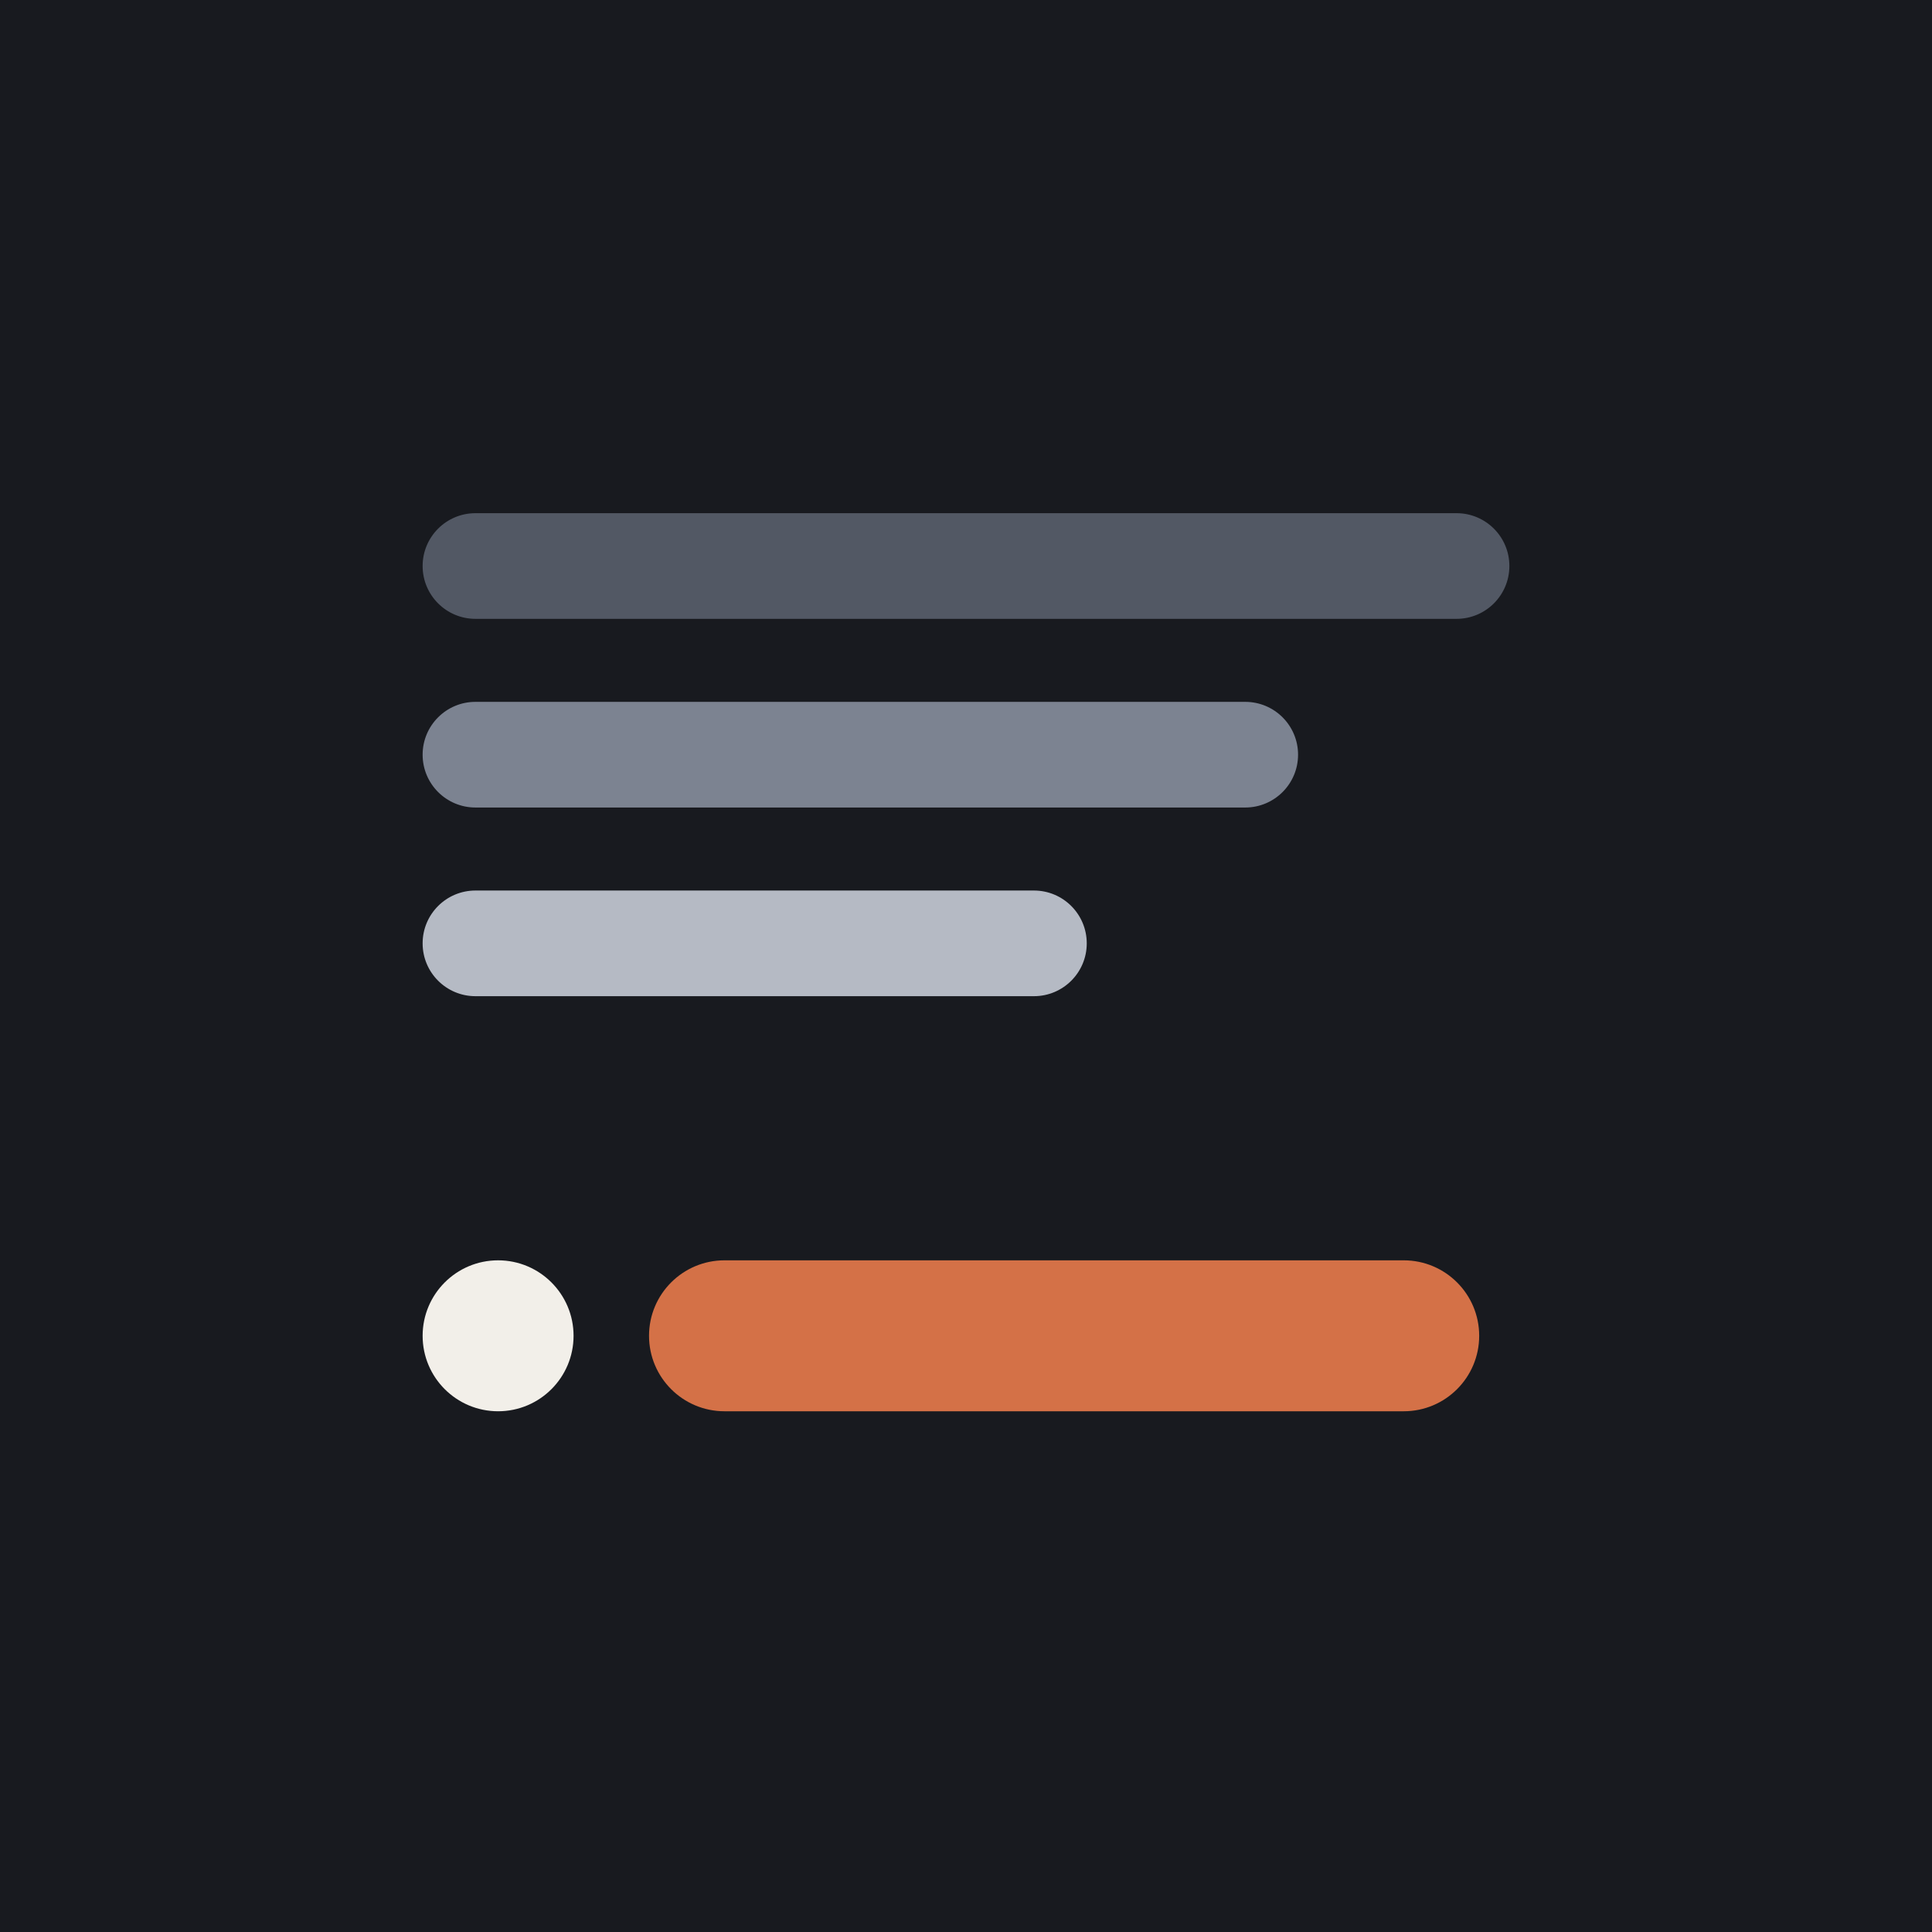
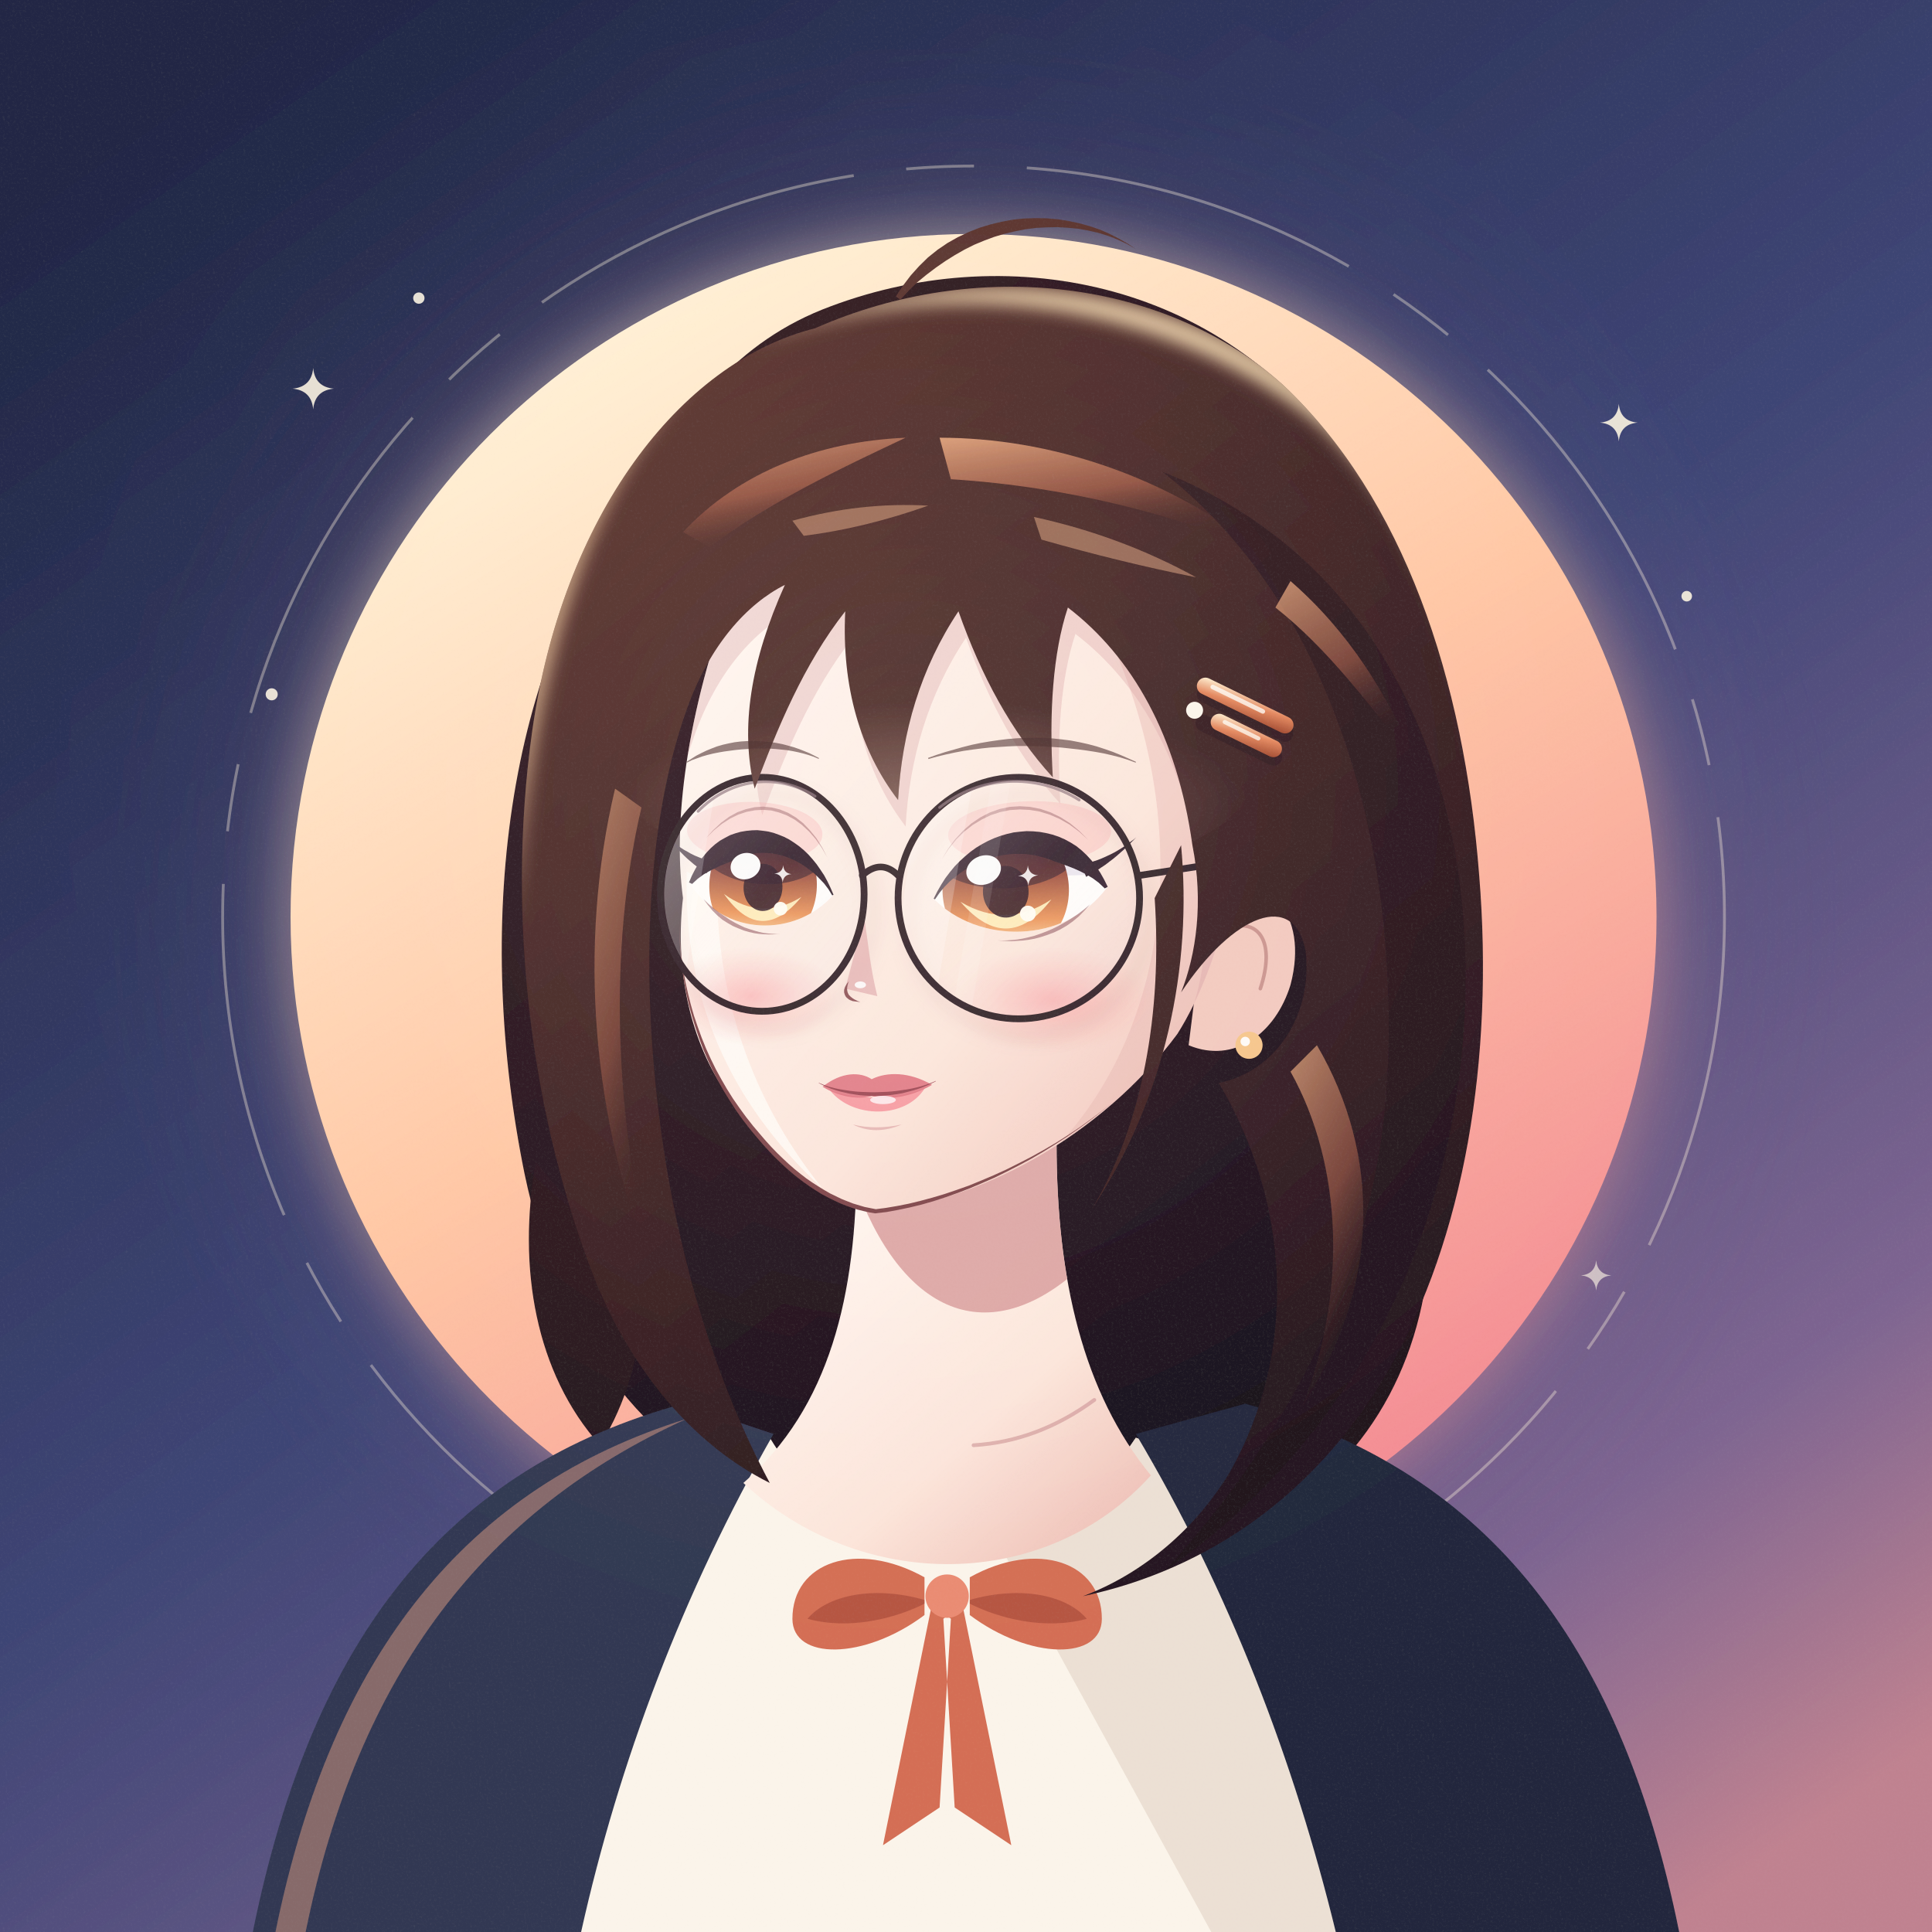
- <svg xmlns="http://www.w3.org/2000/svg" width="1024" height="1024" viewBox="0 0 1024 1024" role="img" aria-label="TL;DR Bot mark: three lines of chat condensed into one highlighted takeaway bullet">
-   <rect width="1024" height="1024" fill="#181A1F" />
-   <rect x="224" y="272" width="576" height="56" rx="28" fill="#525864" />
-   <rect x="224" y="372" width="464" height="56" rx="28" fill="#7C8391" />
-   <rect x="224" y="472" width="352" height="56" rx="28" fill="#B5BAC4" />
-   <circle cx="264" cy="708" r="40" fill="#F2EFE9" />
-   <rect x="344" y="668" width="440" height="80" rx="40" fill="#D47147" />
+ <svg xmlns="http://www.w3.org/2000/svg" width="1024" height="1024" viewBox="0 0 1024 1024" role="img" aria-label="TL;DR Bot original lineless City-Pop editorial anime mascot">
+   <defs>
+     <linearGradient id="sky-grad" x1="0.15" y1="0" x2="0.85" y2="1">
+       <stop offset="0%" stop-color="#202644" />
+       <stop offset="50%" stop-color="#3E4575" />
+       <stop offset="84%" stop-color="#7E6591" />
+       <stop offset="100%" stop-color="#C08290" />
+     </linearGradient>
+     <linearGradient id="sun-disc" x1="0.2" y1="0" x2="0.8" y2="1">
+       <stop offset="0%" stop-color="#FFF6DC" />
+       <stop offset="48%" stop-color="#FFC7A4" />
+       <stop offset="100%" stop-color="#F28592" />
+     </linearGradient>
+     <radialGradient id="sun-halo" cx="50%" cy="50%" r="50%">
+       <stop offset="0%" stop-color="#FFD4B0" stop-opacity="0.52" />
+       <stop offset="65%" stop-color="#F2949C" stop-opacity="0.16" />
+       <stop offset="100%" stop-color="#3F4574" stop-opacity="0" />
+     </radialGradient>
+     <linearGradient id="hair-base" x1="0.2" y1="0" x2="0.8" y2="1">
+       <stop offset="0%" stop-color="#58342E" />
+       <stop offset="46%" stop-color="#3B2223" />
+       <stop offset="100%" stop-color="#22151F" />
+     </linearGradient>
+     <linearGradient id="hair-back" x1="0.2" y1="0" x2="0.8" y2="1">
+       <stop offset="0%" stop-color="#2E1A20" />
+       <stop offset="100%" stop-color="#17101C" />
+     </linearGradient>
+     <linearGradient id="hair-hl" x1="0" y1="0" x2="0.4" y2="1">
+       <stop offset="0%" stop-color="#F5B285" stop-opacity="0.92" />
+       <stop offset="56%" stop-color="#B4664D" stop-opacity="0.72" />
+       <stop offset="100%" stop-color="#4A2B26" stop-opacity="0" />
+     </linearGradient>
+     <radialGradient id="bang-tip-velvet" cx="50%" cy="62%" r="50%">
+       <stop offset="0%" stop-color="#F6CEBF" stop-opacity="0.34" />
+       <stop offset="62%" stop-color="#EABCAE" stop-opacity="0.14" />
+       <stop offset="100%" stop-color="#EABCAE" stop-opacity="0" />
+     </radialGradient>
+     <linearGradient id="skin-grad" x1="0.15" y1="0.1" x2="0.88" y2="0.95">
+       <stop offset="0%" stop-color="#FFF6F0" />
+       <stop offset="64%" stop-color="#FCE5DA" />
+       <stop offset="100%" stop-color="#EFC2B8" />
+     </linearGradient>
+     <radialGradient id="blush" cx="50%" cy="50%" r="50%">
+       <stop offset="0%" stop-color="#FA848C" stop-opacity="0.46" />
+       <stop offset="60%" stop-color="#FA848C" stop-opacity="0.15" />
+       <stop offset="100%" stop-color="#FA848C" stop-opacity="0" />
+     </radialGradient>
+     <linearGradient id="lens-tint" x1="0" y1="0" x2="1" y2="1">
+       <stop offset="0%" stop-color="#FFFFFF" stop-opacity="0.26" />
+       <stop offset="50%" stop-color="#FFF2E2" stop-opacity="0.04" />
+       <stop offset="100%" stop-color="#C8DCFF" stop-opacity="0.14" />
+     </linearGradient>
+     <linearGradient id="pin-grad" x1="0" y1="0" x2="1" y2="1">
+       <stop offset="0%" stop-color="#FFF3D4" />
+       <stop offset="48%" stop-color="#E2845A" />
+       <stop offset="100%" stop-color="#9A4228" />
+     </linearGradient>
+     <clipPath id="clip-face">
+       <path d="M 390,308 C 366,370 356,432 362,476 C 358,510 364,548 384,578 C 402,608 432,636 462,642 C 518,638 584,602 624,548 C 648,510 662,448 662,380 C 660,294 590,236 494,238 C 432,240 402,272 390,308 Z" />
+     </clipPath>
+     <clipPath id="clip-neck">
+       <path d="M 454,616 C 454,686 440,746 394,786 C 456,844 554,844 610,782 C 574,738 560,678 560,606 Z" />
+     </clipPath>
+     <clipPath id="clip-blouse">
+       <path d="M 218,1024 C 254,878 322,796 408,762 C 458,844 546,846 602,762 C 696,796 768,878 806,1024 Z" />
+     </clipPath>
+     <clipPath id="clip-fhair">
+       <path d="M 432,174 C 360,192 298,274 282,388 C 268,488 282,594 316,680 C 336,728 368,766 408,786 C 376,726 356,654 348,580 C 340,506 344,432 364,376 C 376,342 396,320 416,310 C 398,350 392,386 400,418 C 412,386 426,352 448,324 C 446,364 456,398 476,424 C 478,388 488,354 508,324 C 520,358 536,388 558,412 C 556,378 558,346 566,322 C 600,348 624,390 632,448 C 638,478 634,506 626,526 C 654,484 686,472 692,504 C 696,538 676,568 646,574 C 684,638 688,716 652,780 C 634,810 606,834 574,846 C 640,832 698,792 736,726 C 776,656 792,562 784,464 C 776,360 744,264 680,204 C 618,148 518,136 432,174 Z" />
+     </clipPath>
+     <clipPath id="clip-lens-f">
+       <ellipse cx="404.0" cy="474.0" rx="52.0" ry="60.0" />
+     </clipPath>
+     <clipPath id="clip-lens-n">
+       <ellipse cx="540.0" cy="476.0" rx="62.0" ry="62.0" />
+     </clipPath>
+     <filter id="blur-soft" x="-25%" y="-25%" width="150%" height="150%">
+       <feGaussianBlur stdDeviation="4.5" />
+     </filter>
+     <filter id="sun-halation" x="-20%" y="-20%" width="140%" height="140%">
+       <feGaussianBlur stdDeviation="16" />
+     </filter>
+     <filter id="riso-grain" x="0" y="0" width="100%" height="100%">
+       <feTurbulence type="fractalNoise" baseFrequency="0.80" numOctaves="2" seed="23" result="noise" />
+       <feColorMatrix type="saturate" values="0" in="noise" result="mono" />
+       <feComponentTransfer in="mono" result="faint">
+         <feFuncA type="linear" slope="0.030" />
+       </feComponentTransfer>
+       <feBlend in="SourceGraphic" in2="faint" mode="overlay" />
+     </filter>
+     <clipPath id="clip-e-far">
+       <path d="M -40.6,1.4 C -24.2,-37.8 17.9,-33.6 35.9,4.9 C 17.2,28.0 -21.1,30.1 -40.6,1.4 Z" />
+     </clipPath>
+     <clipPath id="iclip-e-far">
+       <ellipse cx="-1.5" cy="1.4" rx="28.5" ry="33.0" />
+     </clipPath>
+     <linearGradient id="igrad-e-far" x1="0" y1="0" x2="0" y2="1">
+       <stop offset="0%" stop-color="#271426" />
+       <stop offset="34%" stop-color="#8A3E36" />
+       <stop offset="72%" stop-color="#EA9054" />
+       <stop offset="100%" stop-color="#FFECBA" />
+     </linearGradient>
+     <clipPath id="clip-e-near">
+       <path d="M 48.9,1.5 C 29.1,-40.0 -21.6,-35.5 -43.2,5.2 C -20.7,29.6 25.4,31.8 48.9,1.5 Z" />
+     </clipPath>
+     <clipPath id="iclip-e-near">
+       <ellipse cx="-5.0" cy="1.5" rx="33.5" ry="36.0" />
+     </clipPath>
+     <linearGradient id="igrad-e-near" x1="0" y1="0" x2="0" y2="1">
+       <stop offset="0%" stop-color="#271426" />
+       <stop offset="34%" stop-color="#8A3E36" />
+       <stop offset="72%" stop-color="#EA9054" />
+       <stop offset="100%" stop-color="#FFECBA" />
+     </linearGradient>
+   </defs>
+   <g filter="url(#riso-grain)">
+     <rect width="1024" height="1024" fill="url(#sky-grad)" />
+     <circle cx="516" cy="484" r="466" fill="url(#sun-halo)" />
+     <circle cx="516" cy="486" r="364" fill="url(#sun-disc)" filter="url(#sun-halation)" opacity="0.45" />
+     <circle cx="516" cy="486" r="362" fill="url(#sun-disc)" />
+     <circle cx="516" cy="486" r="398" fill="none" stroke="#FFF4DF" stroke-width="1.5" stroke-dasharray="180 28 36 28" opacity="0.36" />
+     <g fill="#FFF7E4" opacity="0.88">
+       <path d="M 166.0,195.0 Q 166.9,205.1 177.0,206.0 Q 166.9,206.9 166.0,217.0 Q 165.1,206.9 155.0,206.0 Q 165.1,205.1 166.0,195.0 Z" />
+       <circle cx="222" cy="158" r="3.0" />
+       <path d="M 858.0,214.0 Q 858.8,223.2 868.0,224.0 Q 858.8,224.8 858.0,234.0 Q 857.2,224.8 848.0,224.0 Q 857.2,223.2 858.0,214.0 Z" />
+       <circle cx="894" cy="316" r="2.8" />
+       <circle cx="144" cy="368" r="3.2" />
+       <path d="M 846.0,668.0 Q 846.7,675.3 854.0,676.0 Q 846.7,676.7 846.0,684.0 Q 845.3,676.7 838.0,676.0 Q 845.3,675.3 846.0,668.0 Z" opacity="0.72" />
+     </g>
+     <path d="M 340,260 C 266,352 252,494 278,622 C 296,708 340,768 408,796 C 468,810 562,808 634,786 C 710,758 758,688 770,590 C 786,470 764,334 712,242 C 648,148 532,126 436,164 C 386,184 360,224 340,260 Z" fill="url(#hair-back)" />
+     <path d="M 284,616 C 274,672 284,728 318,766 C 332,744 340,716 342,684 Z" fill="#28171E" />
+     <path d="M 754,604 C 766,668 752,732 710,776 C 694,750 688,718 692,684 Z" fill="#22141C" />
+     <path d="M 730,276 C 780,378 788,504 764,624 C 768,510 756,396 714,296 Z" fill="#7D7FB8" opacity="0.28" />
+     <path d="M 218,1024 C 254,878 322,796 408,762 C 458,844 546,846 602,762 C 696,796 768,878 806,1024 Z" fill="#FBF4EA" />
+     <g clip-path="url(#clip-blouse)">
+       <path d="M 526,812 L 642,1024 L 820,1024 L 820,760 L 602,762 Z" fill="#E3D5C7" opacity="0.65" />
+     </g>
+     <path d="M 134,1024 C 166,866 238,778 362,744 L 410,760 C 362,844 328,934 308,1024 Z" fill="#323952" />
+     <path d="M 890,1024 C 858,866 784,778 660,744 L 602,760 C 652,844 686,934 708,1024 Z" fill="#23283D" />
+     <path d="M 146,1024 C 176,876 248,788 364,752 C 258,800 190,886 162,1024 Z" fill="#F4A88C" opacity="0.44" />
+     <path d="M 490,836 C 454,816 420,828 420,858 C 420,880 458,880 490,856 Z M 514,836 C 550,816 584,828 584,858 C 584,880 546,880 514,856 Z M 494,850 L 468,978 L 498,958 L 504,858 Z M 510,850 L 536,978 L 506,958 L 500,858 Z" fill="#D46E54" />
+     <circle cx="502" cy="846" r="11.5" fill="#EA8C72" />
+     <path d="M 490,848 C 462,840 438,846 428,858 C 450,864 474,858 490,850 Z" fill="#A04535" opacity="0.58" />
+     <path d="M 514,848 C 542,840 566,846 576,858 C 554,864 530,858 514,850 Z" fill="#A04535" opacity="0.58" />
+     <path d="M 454,616 C 454,686 440,746 394,786 C 456,844 554,844 610,782 C 574,738 560,678 560,606 Z" fill="url(#skin-grad)" />
+     <g clip-path="url(#clip-neck)">
+       <path d="M 450,618 C 474,694 520,716 568,676 L 566,602 L 450,612 Z" fill="#D99F9D" opacity="0.88" />
+       <path d="M 516,766 Q 550,764 580,742" fill="none" stroke="#C98F90" stroke-width="2.0" stroke-linecap="round" opacity="0.58" />
+     </g>
+     <g id="face-group">
+       <path d="M 640,474 C 672,460 694,484 684,522 C 676,548 654,564 630,554 Z" fill="#F2C9BE" />
+       <path d="M 650,492 C 668,486 676,500 668,524" fill="none" stroke="#B67B78" stroke-width="1.9" stroke-linecap="round" opacity="0.68" />
+       <circle cx="662" cy="554" r="7.2" fill="#F5C58A" />
+       <circle cx="660" cy="552" r="2.5" fill="#FFFFFF" opacity="0.92" />
+       <path d="M 390,308 C 366,370 356,432 362,476 C 358,510 364,548 384,578 C 402,608 432,636 462,642 C 518,638 584,602 624,548 C 648,510 662,448 662,380 C 660,294 590,236 494,238 C 432,240 402,272 390,308 Z" fill="url(#skin-grad)" />
+       <g clip-path="url(#clip-face)">
+         <path d="M 588,338 C 632,434 622,542 560,608 C 522,636 488,644 456,646 L 680,650 L 680,324 Z" fill="#E6B3B0" opacity="0.44" />
+         <path d="M 364,462 C 362,528 386,584 436,630 C 402,588 380,534 380,470 Z" fill="#FFFDF8" opacity="0.72" />
+         <ellipse cx="398" cy="528" rx="46" ry="26" fill="url(#blush)" />
+         <ellipse cx="558" cy="530" rx="54" ry="28" fill="url(#blush)" />
+         <g opacity="0.14" transform="translate(5, 9)" filter="url(#blur-soft)">
+           <ellipse cx="404.0" cy="474.0" rx="54.0" ry="62.0" fill="none" stroke="#7A3C42" stroke-width="4.0" />
+           <ellipse cx="540.0" cy="476.0" rx="64.0" ry="64.0" fill="none" stroke="#7A3C42" stroke-width="4.0" />
+         </g>
+         <path d="M 432,174 C 360,192 298,274 282,388 C 268,488 282,594 316,680 C 336,728 368,766 408,786 C 376,726 356,654 348,580 C 340,506 344,432 364,376 C 376,342 396,320 416,310 C 398,350 392,386 400,418 C 412,386 426,352 448,324 C 446,364 456,398 476,424 C 478,388 488,354 508,324 C 520,358 536,388 558,412 C 556,378 558,346 566,322 C 600,348 624,390 632,448 C 638,478 634,506 626,526 C 654,484 686,472 692,504 C 696,538 676,568 646,574 C 684,638 688,716 652,780 C 634,810 606,834 574,846 C 640,832 698,792 736,726 C 776,656 792,562 784,464 C 776,360 744,264 680,204 C 618,148 518,136 432,174 Z" fill="#D49A9E" opacity="0.34" transform="translate(4, 14)" />
+       </g>
+       <path d="M 360.0,488.0 L 360.1,494.6 L 360.4,501.1 L 360.9,507.5 L 361.6,513.9 L 362.6,520.2 L 363.7,526.4 L 365.1,532.6 L 366.8,538.7 L 368.6,544.6 L 370.6,550.5 L 372.8,556.3 L 375.2,561.9 L 377.8,567.5 L 380.6,572.9 L 383.6,578.2 L 386.8,583.4 L 390.1,588.5 L 393.6,593.4 L 397.3,598.2 L 401.1,602.8 L 404.1,606.3 L 407.2,609.7 L 410.2,612.9 L 413.4,616.0 L 416.5,618.9 L 419.6,621.6 L 422.8,624.2 L 426.0,626.6 L 429.1,628.8 L 432.3,630.9 L 435.5,632.9 L 438.7,634.6 L 441.9,636.2 L 445.1,637.7 L 448.3,639.0 L 451.4,640.1 L 454.5,641.1 L 457.7,641.9 L 460.8,642.6 L 463.8,643.1 L 469.9,642.4 L 475.9,641.3 L 482.1,640.0 L 488.3,638.5 L 494.6,636.7 L 501.1,634.6 L 507.6,632.3 L 514.1,629.8 L 520.7,627.0 L 527.3,624.1 L 533.8,620.9 L 540.4,617.5 L 546.9,614.0 L 553.4,610.2 L 559.8,606.2 L 566.1,602.1 L 572.3,597.8 L 578.3,593.4 L 584.2,588.8 L 590.0,584.0 L 590.0,584.0 L 584.2,588.7 L 578.2,593.2 L 572.1,597.6 L 565.8,601.8 L 559.5,605.8 L 553.0,609.6 L 546.5,613.2 L 539.9,616.6 L 533.3,619.9 L 526.7,622.9 L 520.1,625.7 L 513.5,628.4 L 507.0,630.7 L 500.5,632.9 L 494.1,634.8 L 487.8,636.5 L 481.6,638.0 L 475.5,639.2 L 469.6,640.2 L 464.2,640.9 L 461.2,640.3 L 458.2,639.7 L 455.2,638.8 L 452.2,637.9 L 449.1,636.7 L 446.1,635.5 L 443.0,634.0 L 439.9,632.5 L 436.8,630.7 L 433.7,628.8 L 430.6,626.8 L 427.4,624.6 L 424.3,622.2 L 421.2,619.7 L 418.1,617.0 L 415.1,614.2 L 412.0,611.2 L 408.9,608.0 L 405.9,604.7 L 402.9,601.2 L 399.1,596.7 L 395.4,592.0 L 391.9,587.2 L 388.5,582.3 L 385.3,577.2 L 382.3,572.0 L 379.4,566.7 L 376.7,561.2 L 374.2,555.7 L 371.9,550.0 L 369.8,544.2 L 367.8,538.3 L 366.1,532.3 L 364.6,526.3 L 363.2,520.1 L 362.1,513.8 L 361.3,507.5 L 360.6,501.1 L 360.2,494.6 L 360.0,488.0 Z" fill="#7C4649" />
+       <g transform="translate(406.0,468.0) rotate(2.2)">
+         <ellipse cx="-7.0" cy="-26.6" rx="35.9" ry="16.1" fill="#F4969E" opacity="0.28" />
+         <path d="M -40.6,1.4 C -24.2,-37.8 17.9,-33.6 35.9,4.9 C 17.2,28.0 -21.1,30.1 -40.6,1.4 Z" fill="#FFFDFB" />
+         <g clip-path="url(#clip-e-far)">
+           <rect x="-46.8" y="-42.0" width="93.6" height="37.1" fill="#CFC7DC" opacity="0.44" />
+           <ellipse cx="-1.5" cy="1.4" rx="28.5" ry="33.0" fill="url(#igrad-e-far)" />
+           <g clip-path="url(#iclip-e-far)">
+             <path d="M -22.0,6.7 Q -1.5,33.7 19.0,6.7 Q -1.5,20.5 -22.0,6.7 Z" fill="#FFEFBE" opacity="0.94" />
+             <ellipse cx="-1.5" cy="2.4" rx="10.3" ry="12.5" fill="#261322" opacity="0.88" />
+             <ellipse cx="-1.5" cy="-23.7" rx="37.1" ry="24.4" fill="#241324" opacity="0.60" />
+           </g>
+         </g>
+         <path d="M -39.1,2.0 L -36.3,-0.8 L -33.3,-3.2 L -30.3,-5.1 L -27.4,-6.7 L -24.8,-8.1 L -22.3,-9.2 L -20.1,-10.2 L -18.1,-11.1 L -16.2,-12.0 L -14.4,-12.8 L -12.7,-13.6 L -11.0,-14.2 L -9.2,-14.8 L -7.4,-15.2 L -5.5,-15.6 L -3.6,-15.8 L -1.6,-15.9 L 0.5,-15.9 L 2.7,-15.8 L 5.0,-15.5 L 7.3,-15.0 L 9.8,-14.4 L 12.3,-13.5 L 14.9,-12.5 L 17.5,-11.2 L 20.1,-9.7 L 22.8,-7.9 L 25.5,-5.9 L 28.1,-3.5 L 30.7,-1.0 L 33.1,1.9 L 35.3,5.2 L 36.0,4.9 L 34.3,1.3 L 32.5,-2.1 L 30.6,-5.3 L 28.5,-8.2 L 26.4,-11.0 L 24.1,-13.6 L 21.8,-16.0 L 19.3,-18.2 L 16.7,-20.2 L 14.1,-21.9 L 11.4,-23.5 L 8.6,-24.8 L 5.8,-25.8 L 3.0,-26.7 L 0.1,-27.3 L -2.8,-27.6 L -5.7,-27.8 L -8.6,-27.6 L -11.5,-27.2 L -14.4,-26.6 L -17.2,-25.7 L -20.0,-24.6 L -22.6,-23.1 L -25.2,-21.5 L -27.7,-19.5 L -30.0,-17.3 L -32.2,-14.8 L -34.3,-12.0 L -36.1,-9.0 L -37.8,-5.8 L -39.4,-2.4 L -40.8,1.3 Z" fill="#231424" />
+         <path d="M -29.1,-10.1 L -31.6,-10.8 L -34.0,-11.5 L -36.2,-12.3 L -38.4,-13.1 L -40.4,-14.0 L -42.3,-15.0 L -44.1,-15.9 L -45.8,-16.9 L -47.4,-18.0 L -48.9,-19.0 L -50.2,-20.0 L -51.5,-21.1 L -52.7,-22.1 L -53.8,-23.1 L -53.8,-23.1 L -52.8,-22.0 L -51.8,-20.8 L -50.7,-19.5 L -49.5,-18.3 L -48.2,-16.9 L -46.9,-15.6 L -45.4,-14.2 L -43.8,-12.7 L -42.2,-11.3 L -40.3,-9.8 L -38.4,-8.3 L -36.3,-6.8 L -34.1,-5.4 L -31.7,-3.9 Z" fill="#231424" />
+         <path d="M -32.8,9.8 L -30.3,12.9 L -27.8,15.7 L -25.1,18.2 L -22.4,20.3 L -19.5,22.0 L -16.6,23.5 L -13.7,24.6 L -10.9,25.6 L -8.1,26.3 L -5.4,26.8 L -2.7,27.1 L -0.2,27.2 L 2.2,27.2 L 4.5,27.1 L 6.6,26.9 L 8.6,26.6 L 8.6,26.6 L 6.6,26.8 L 4.5,26.8 L 2.2,26.7 L -0.2,26.5 L -2.6,26.1 L -5.1,25.5 L -7.7,24.8 L -10.4,24.0 L -13.0,22.9 L -15.8,21.6 L -18.5,20.2 L -21.2,18.5 L -24.1,16.7 L -26.9,14.7 L -29.9,12.4 L -32.8,9.8 Z" fill="#8B515A" opacity="0.62" />
+         <path d="M -32.8,-22.4 L -28.7,-26.8 L -24.6,-30.4 L -20.3,-33.4 L -16.0,-35.7 L -11.7,-37.3 L -7.3,-38.3 L -3.0,-38.7 L 1.3,-38.5 L 5.5,-37.6 L 9.7,-36.2 L 13.8,-34.2 L 17.8,-31.5 L 21.7,-28.2 L 25.3,-24.4 L 28.8,-19.8 L 32.0,-14.7 L 32.0,-14.7 L 29.0,-20.0 L 25.8,-24.7 L 22.2,-28.8 L 18.5,-32.4 L 14.5,-35.3 L 10.3,-37.6 L 5.9,-39.2 L 1.5,-40.1 L -3.1,-40.4 L -7.6,-39.9 L -12.1,-38.7 L -16.6,-36.9 L -20.9,-34.3 L -25.0,-31.0 L -29.0,-27.0 L -32.8,-22.4 Z" fill="#8B515A" opacity="0.50" />
+         <ellipse cx="-11.2" cy="-8.5" rx="8.0" ry="6.9" transform="rotate(-20 -11.2 -8.5)" fill="#FFFFFF" opacity="0.98" />
+         <circle cx="8.2" cy="13.3" r="3.6" fill="#FFFDF4" opacity="0.96" />
+         <path d="M 8.8,-9.8 Q 9.1,-5.6 13.3,-5.2 Q 9.1,-4.8 8.8,-0.6 Q 8.4,-4.8 4.2,-5.2 Q 8.4,-5.6 8.8,-9.8 Z" fill="#FFFFFF" opacity="0.88" />
+       </g>
+       <g transform="translate(538.0,470.0) rotate(-1.6)">
+         <ellipse cx="8.5" cy="-28.1" rx="43.2" ry="17.0" fill="#F4969E" opacity="0.28" />
+         <path d="M 48.9,1.5 C 29.1,-40.0 -21.6,-35.5 -43.2,5.2 C -20.7,29.6 25.4,31.8 48.9,1.5 Z" fill="#FFFDFB" />
+         <g clip-path="url(#clip-e-near)">
+           <rect x="-56.4" y="-44.4" width="112.8" height="39.2" fill="#CFC7DC" opacity="0.44" />
+           <ellipse cx="-5.0" cy="1.5" rx="33.5" ry="36.0" fill="url(#igrad-e-near)" />
+           <g clip-path="url(#iclip-e-near)">
+             <path d="M -29.1,7.2 Q -5.0,36.8 19.1,7.2 Q -5.0,22.4 -29.1,7.2 Z" fill="#FFEFBE" opacity="0.94" />
+             <ellipse cx="-5.0" cy="2.5" rx="12.1" ry="13.7" fill="#261322" opacity="0.88" />
+             <ellipse cx="-5.0" cy="-25.9" rx="43.6" ry="26.6" fill="#241324" opacity="0.60" />
+           </g>
+         </g>
+         <path d="M 49.1,1.4 L 47.3,-2.5 L 45.4,-6.1 L 43.3,-9.5 L 41.0,-12.7 L 38.5,-15.6 L 35.9,-18.2 L 33.1,-20.6 L 30.1,-22.6 L 27.0,-24.4 L 23.8,-25.9 L 20.5,-27.1 L 17.2,-28.0 L 13.8,-28.7 L 10.4,-29.1 L 6.9,-29.3 L 3.4,-29.1 L -0.0,-28.8 L -3.5,-28.1 L -6.9,-27.2 L -10.2,-26.1 L -13.6,-24.7 L -16.8,-23.1 L -20.0,-21.3 L -23.1,-19.2 L -26.0,-16.9 L -28.9,-14.4 L -31.7,-11.7 L -34.3,-8.7 L -36.8,-5.6 L -39.1,-2.2 L -41.3,1.4 L -43.3,5.1 L -42.6,5.5 L -40.1,2.1 L -37.4,-1.0 L -34.5,-3.8 L -31.5,-6.2 L -28.4,-8.4 L -25.3,-10.3 L -22.2,-12.0 L -19.1,-13.4 L -16.0,-14.5 L -13.0,-15.5 L -10.0,-16.2 L -7.0,-16.8 L -4.1,-17.2 L -1.3,-17.4 L 1.4,-17.4 L 4.1,-17.3 L 6.7,-17.1 L 9.2,-16.7 L 11.7,-16.2 L 14.1,-15.5 L 16.5,-14.8 L 18.9,-13.9 L 21.2,-12.9 L 23.6,-12.0 L 26.2,-11.0 L 28.9,-9.9 L 31.7,-8.7 L 34.8,-7.2 L 37.9,-5.5 L 41.2,-3.4 L 44.4,-0.9 L 47.5,2.2 Z" fill="#231424" />
+         <path d="M 37.8,-4.2 L 40.7,-5.8 L 43.4,-7.3 L 45.9,-8.9 L 48.3,-10.4 L 50.5,-12.0 L 52.6,-13.5 L 54.5,-15.0 L 56.3,-16.5 L 58.0,-17.9 L 59.6,-19.3 L 61.0,-20.7 L 62.4,-22.0 L 63.7,-23.2 L 64.9,-24.4 L 64.9,-24.4 L 63.6,-23.3 L 62.1,-22.3 L 60.6,-21.2 L 59.0,-20.1 L 57.2,-19.0 L 55.3,-17.9 L 53.3,-16.8 L 51.2,-15.8 L 48.9,-14.8 L 46.5,-13.8 L 44.0,-12.9 L 41.3,-12.1 L 38.5,-11.3 L 35.5,-10.6 Z" fill="#231424" />
+         <path d="M 39.5,10.4 L 36.1,13.1 L 32.6,15.6 L 29.2,17.7 L 25.8,19.6 L 22.4,21.4 L 19.1,22.9 L 15.8,24.2 L 12.6,25.3 L 9.4,26.3 L 6.2,27.0 L 3.2,27.6 L 0.2,28.0 L -2.7,28.2 L -5.4,28.3 L -7.9,28.3 L -10.3,28.1 L -10.3,28.1 L -8.0,28.4 L -5.4,28.6 L -2.6,28.8 L 0.2,28.7 L 3.3,28.6 L 6.4,28.3 L 9.7,27.8 L 13.0,27.0 L 16.4,26.0 L 19.9,24.8 L 23.3,23.3 L 26.8,21.4 L 30.1,19.2 L 33.4,16.6 L 36.5,13.6 L 39.5,10.4 Z" fill="#8B515A" opacity="0.62" />
+         <path d="M 39.5,-23.7 L 34.9,-28.6 L 30.1,-32.8 L 25.1,-36.2 L 19.9,-38.9 L 14.5,-40.9 L 9.1,-42.1 L 3.7,-42.6 L -1.7,-42.4 L -7.1,-41.4 L -12.3,-39.7 L -17.3,-37.3 L -22.2,-34.2 L -26.7,-30.5 L -31.0,-26.1 L -34.9,-21.1 L -38.5,-15.5 L -38.5,-15.5 L -34.7,-21.0 L -30.6,-25.8 L -26.2,-29.9 L -21.6,-33.3 L -16.7,-36.1 L -11.8,-38.3 L -6.7,-39.8 L -1.6,-40.7 L 3.7,-40.9 L 8.9,-40.5 L 14.1,-39.5 L 19.4,-37.7 L 24.6,-35.3 L 29.7,-32.2 L 34.7,-28.3 L 39.5,-23.7 Z" fill="#8B515A" opacity="0.50" />
+         <ellipse cx="-16.4" cy="-9.3" rx="9.4" ry="7.6" transform="rotate(-20 -16.4 -9.3)" fill="#FFFFFF" opacity="0.98" />
+         <circle cx="6.4" cy="14.4" r="4.2" fill="#FFFDF4" opacity="0.96" />
+         <path d="M 7.1,-11.1 Q 7.5,-6.2 12.4,-5.7 Q 7.5,-5.3 7.1,-0.4 Q 6.6,-5.3 1.7,-5.7 Q 6.6,-6.2 7.1,-11.1 Z" fill="#FFFFFF" opacity="0.88" />
+       </g>
+       <path d="M 458,486 L 448,524 L 465,528 C 461,512 460,498 458,486 Z" fill="#DFAAAB" opacity="0.70" />
+       <path d="M 450.0,520.0 L 449.4,520.7 L 448.9,521.3 L 448.5,522.0 L 448.1,522.7 L 447.8,523.3 L 447.6,524.0 L 447.4,524.7 L 447.4,525.4 L 447.4,526.0 L 447.6,526.7 L 447.8,527.3 L 448.1,527.9 L 448.4,528.4 L 448.9,528.9 L 449.4,529.3 L 449.9,529.7 L 450.6,530.1 L 451.2,530.3 L 451.9,530.6 L 452.7,530.7 L 453.5,530.8 L 454.3,530.9 L 455.1,531.0 L 456.0,531.0 L 456.0,531.0 L 455.2,530.8 L 454.4,530.5 L 453.7,530.1 L 453.0,529.8 L 452.4,529.4 L 451.9,529.1 L 451.4,528.7 L 450.9,528.3 L 450.6,528.0 L 450.2,527.6 L 449.9,527.3 L 449.7,526.9 L 449.5,526.5 L 449.3,526.1 L 449.2,525.7 L 449.1,525.2 L 449.0,524.7 L 449.0,524.2 L 449.0,523.6 L 449.1,523.0 L 449.2,522.3 L 449.4,521.6 L 449.6,520.8 L 450.0,520.0 Z" fill="#8C5358" />
+       <ellipse cx="456" cy="522" rx="3.0" ry="1.8" fill="#FFFFFF" opacity="0.86" />
+       <path d="M 440,578 C 452,593 480,593 490,577 C 476,583 452,583 440,578 Z" fill="#F69CA2" />
+       <path d="M 436,576 C 446,568 456,568 462,572 C 470,568 482,568 494,575 C 482,582 470,583 462,581 C 454,583 444,581 436,576 Z" fill="#DE727E" opacity="0.90" />
+       <path d="M 434.0,574.1 L 436.0,575.1 L 438.1,576.1 L 440.4,577.0 L 442.8,577.8 L 445.2,578.5 L 447.8,579.1 L 450.4,579.7 L 453.1,580.1 L 455.8,580.5 L 458.6,580.7 L 461.4,580.8 L 464.3,580.9 L 467.1,580.8 L 470.0,580.6 L 472.8,580.3 L 475.6,579.9 L 478.4,579.4 L 481.1,578.7 L 483.8,578.0 L 486.4,577.2 L 488.9,576.3 L 491.4,575.3 L 493.8,574.2 L 496.0,573.1 L 496.0,572.9 L 493.6,573.9 L 491.2,574.8 L 488.7,575.6 L 486.1,576.3 L 483.5,576.9 L 480.8,577.4 L 478.1,577.8 L 475.4,578.2 L 472.6,578.5 L 469.8,578.7 L 467.0,578.8 L 464.2,578.9 L 461.5,578.9 L 458.7,578.8 L 456.0,578.7 L 453.3,578.5 L 450.6,578.2 L 448.0,577.8 L 445.5,577.4 L 443.0,576.9 L 440.6,576.3 L 438.3,575.6 L 436.1,574.8 L 434.0,573.9 Z" fill="#9B4754" />
+       <ellipse cx="468" cy="583" rx="6.8" ry="2.2" fill="#FFF7F8" opacity="0.82" />
+       <path d="M 452,596 Q 464,602 478,596 Q 464,599 452,596 Z" fill="#DDA6A6" opacity="0.72" />
+       <g id="glasses">
+         <g clip-path="url(#clip-lens-f)">
+           <ellipse cx="404.0" cy="474.0" rx="54.0" ry="62.0" fill="url(#lens-tint)" />
+           <polygon points="356,412 380,412 360,538 340,538" fill="#FFFFFF" opacity="0.22" />
+         </g>
+         <g clip-path="url(#clip-lens-n)">
+           <ellipse cx="540.0" cy="476.0" rx="64.0" ry="64.0" fill="url(#lens-tint)" />
+           <polygon points="488,412 516,412 494,540 470,540" fill="#FFFFFF" opacity="0.22" />
+           <polygon points="526,412 536,412 514,540 504,540" fill="#FFFFFF" opacity="0.11" />
+         </g>
+         <path d="M 457,464 Q 467,455 476,464" fill="none" stroke="#2D2129" stroke-width="3.5" stroke-linecap="round" />
+         <path d="M 604,464 L 656,456" fill="none" stroke="#2D2129" stroke-width="3.6" stroke-linecap="round" />
+         <ellipse cx="404.0" cy="474.0" rx="54.0" ry="62.0" fill="none" stroke="#2D2129" stroke-width="3.6" />
+         <ellipse cx="540.0" cy="476.0" rx="64.0" ry="64.0" fill="none" stroke="#2D2129" stroke-width="3.6" />
+         <path d="M 370,430 A 54,62 0 0 1 432,422" fill="none" stroke="#8C747E" stroke-width="1.5" stroke-linecap="round" opacity="0.72" />
+         <path d="M 498,428 A 64,64 0 0 1 572,424" fill="none" stroke="#8C747E" stroke-width="1.5" stroke-linecap="round" opacity="0.72" />
+       </g>
+     </g>
+     <g id="front-hair">
+       <path d="M 626,448 C 632,512 618,582 578,642 C 606,596 616,536 612,476 Z" fill="#3B2223" />
+       <path d="M 432,174 C 360,192 298,274 282,388 C 268,488 282,594 316,680 C 336,728 368,766 408,786 C 376,726 356,654 348,580 C 340,506 344,432 364,376 C 376,342 396,320 416,310 C 398,350 392,386 400,418 C 412,386 426,352 448,324 C 446,364 456,398 476,424 C 478,388 488,354 508,324 C 520,358 536,388 558,412 C 556,378 558,346 566,322 C 600,348 624,390 632,448 C 638,478 634,506 626,526 C 654,484 686,472 692,504 C 696,538 676,568 646,574 C 684,638 688,716 652,780 C 634,810 606,834 574,846 C 640,832 698,792 736,726 C 776,656 792,562 784,464 C 776,360 744,264 680,204 C 618,148 518,136 432,174 Z" fill="url(#hair-base)" />
+       <g clip-path="url(#clip-fhair)">
+         <path d="M 616,250 C 696,312 738,424 736,554 C 734,660 692,750 618,832 C 708,770 768,668 776,544 C 784,412 732,296 616,250 Z" fill="#1F121B" opacity="0.56" />
+         <ellipse cx="496" cy="414" rx="166" ry="56" fill="url(#bang-tip-velvet)" />
+         <path d="M 362,282 C 392,250 434,234 480,232 C 446,248 408,266 376,290 Z" fill="url(#hair-hl)" opacity="0.88" />
+         <path d="M 498,232 C 556,232 618,252 668,292 C 626,274 568,258 504,254 Z" fill="url(#hair-hl)" opacity="0.90" />
+         <path d="M 684,308 C 714,334 736,368 750,404 C 726,374 704,344 676,322 Z" fill="url(#hair-hl)" opacity="0.78" />
+         <path d="M 420,276 Q 456,266 492,268 Q 458,280 426,284 Z" fill="#F6B88E" opacity="0.46" />
+         <path d="M 548,274 Q 594,284 634,306 Q 594,298 552,286 Z" fill="#F6B88E" opacity="0.46" />
+         <path d="M 698,554 C 732,612 732,682 690,746 C 714,686 712,618 684,568 Z" fill="url(#hair-hl)" opacity="0.74" />
+         <path d="M 326,418 C 306,502 314,594 346,674 C 326,594 322,504 340,428 Z" fill="url(#hair-hl)" opacity="0.60" />
+         <path d="M 394.0,186.0 L 406.1,180.6 L 418.5,175.9 L 431.1,171.8 L 444.1,168.4 L 457.2,165.6 L 470.5,163.5 L 483.9,161.9 L 497.4,161.0 L 510.9,160.7 L 524.5,160.9 L 538.1,161.8 L 551.7,163.3 L 565.3,165.3 L 578.7,168.0 L 592.0,171.2 L 605.2,175.1 L 618.3,179.5 L 631.1,184.6 L 643.8,190.2 L 656.1,196.5 L 668.3,203.3 L 680.1,210.9 L 691.6,219.0 L 702.7,227.9 L 708.2,233.5 L 713.8,239.6 L 719.2,245.9 L 724.4,252.4 L 729.4,259.2 L 734.2,266.2 L 738.7,273.3 L 743.1,280.7 L 747.3,288.3 L 751.2,296.1 L 755.0,304.1 L 758.6,312.3 L 762.0,320.7 L 765.3,329.2 L 768.3,337.9 L 771.2,346.9 L 773.9,355.9 L 776.4,365.2 L 778.8,374.6 L 781.0,384.2 L 783.0,393.9 L 784.9,403.8 L 786.5,413.8 L 788.0,424.0 L 788.0,424.0 L 786.8,413.8 L 785.5,403.7 L 784.1,393.7 L 782.6,383.9 L 780.9,374.2 L 779.0,364.6 L 776.9,355.2 L 774.7,345.9 L 772.3,336.7 L 769.7,327.7 L 766.9,318.9 L 763.9,310.2 L 760.6,301.7 L 757.2,293.4 L 753.5,285.2 L 749.6,277.2 L 745.5,269.4 L 741.2,261.8 L 736.5,254.4 L 731.7,247.1 L 726.5,240.1 L 721.2,233.3 L 715.5,226.7 L 709.3,220.1 L 698.0,210.6 L 686.3,201.9 L 674.1,193.8 L 661.6,186.5 L 648.7,179.8 L 635.6,173.9 L 622.2,168.8 L 608.5,164.3 L 594.8,160.6 L 580.8,157.6 L 566.8,155.3 L 552.8,153.7 L 538.7,152.8 L 524.7,152.6 L 510.7,153.1 L 496.9,154.3 L 483.1,156.1 L 469.6,158.5 L 456.3,161.6 L 443.2,165.3 L 430.4,169.6 L 417.9,174.5 L 405.8,180.0 L 394.0,186.0 Z" fill="#FFE4B8" opacity="0.86" filter="url(#blur-soft)" />
+         <path d="M 382.0,188.0 L 372.7,195.2 L 363.7,203.0 L 355.1,211.2 L 346.8,220.0 L 339.0,229.3 L 331.5,239.1 L 324.3,249.4 L 317.7,260.3 L 311.4,271.6 L 305.6,283.5 L 300.2,295.8 L 295.3,308.5 L 290.9,321.8 L 287.0,335.4 L 283.5,349.5 L 280.6,363.9 L 278.2,378.8 L 276.3,394.0 L 274.8,409.5 L 273.9,425.4 L 273.3,441.6 L 273.2,458.1 L 273.5,474.9 L 274.0,492.0 L 274.0,492.0 L 274.4,474.9 L 275.3,458.2 L 276.7,441.8 L 278.5,425.8 L 280.6,410.2 L 283.0,394.9 L 285.7,380.0 L 288.7,365.6 L 292.0,351.5 L 295.6,337.7 L 299.5,324.4 L 303.7,311.5 L 308.2,298.9 L 313.0,286.7 L 318.2,275.0 L 323.7,263.6 L 329.5,252.6 L 335.8,242.0 L 342.4,231.9 L 349.5,222.2 L 356.9,212.9 L 364.8,204.1 L 373.2,195.8 L 382.0,188.0 Z" fill="#FFD8A8" opacity="0.74" filter="url(#blur-soft)" />
+       </g>
+       <path d="M 477.2,158.9 L 481.7,154.0 L 486.3,149.5 L 491.2,145.5 L 496.1,141.8 L 501.0,138.4 L 506.1,135.2 L 511.2,132.3 L 516.4,129.7 L 521.7,127.5 L 527.1,125.5 L 532.5,123.9 L 538.0,122.6 L 543.6,121.5 L 549.2,120.8 L 554.7,120.5 L 560.3,120.4 L 565.8,120.7 L 571.3,121.2 L 576.8,122.2 L 582.1,123.4 L 587.3,125.0 L 592.4,127.0 L 597.3,129.3 L 602.0,132.0 L 602.0,132.0 L 597.5,129.0 L 592.7,126.3 L 587.8,123.8 L 582.7,121.6 L 577.4,119.8 L 571.9,118.3 L 566.3,117.1 L 560.6,116.2 L 554.8,115.7 L 548.9,115.6 L 542.9,115.8 L 537.0,116.4 L 531.0,117.5 L 525.1,118.9 L 519.2,120.7 L 513.4,123.0 L 507.7,125.7 L 502.2,128.8 L 496.9,132.4 L 491.8,136.5 L 487.1,141.1 L 482.7,146.0 L 478.6,151.4 L 474.8,157.1 Z" fill="#58342E" />
+       <path d="M 364.1,404.2 L 366.7,402.9 L 369.5,401.9 L 372.3,400.9 L 375.1,400.1 L 378.0,399.4 L 381.0,398.8 L 383.9,398.3 L 386.9,397.9 L 389.9,397.5 L 393.0,397.2 L 396.0,397.0 L 399.0,396.8 L 402.1,396.7 L 405.1,396.7 L 408.2,396.8 L 411.2,397.0 L 414.2,397.3 L 417.2,397.6 L 420.1,398.1 L 423.0,398.7 L 425.9,399.4 L 428.6,400.2 L 431.3,401.1 L 433.9,402.2 L 434.1,401.8 L 431.6,400.5 L 429.0,399.2 L 426.3,398.1 L 423.5,397.0 L 420.6,396.0 L 417.7,395.2 L 414.7,394.4 L 411.6,393.8 L 408.5,393.3 L 405.3,393.0 L 402.2,392.8 L 399.0,392.7 L 395.8,392.8 L 392.6,393.0 L 389.4,393.4 L 386.3,394.0 L 383.2,394.7 L 380.1,395.6 L 377.2,396.7 L 374.3,397.9 L 371.6,399.2 L 368.9,400.6 L 366.4,402.2 L 363.9,403.8 Z" fill="#3E2324" opacity="0.60" />
+       <path d="M 492.1,402.3 L 496.7,401.0 L 501.3,399.9 L 505.9,398.9 L 510.6,398.0 L 515.4,397.3 L 520.1,396.7 L 524.8,396.2 L 529.6,395.9 L 534.3,395.6 L 539.1,395.4 L 543.8,395.4 L 548.5,395.5 L 553.1,395.6 L 557.8,395.9 L 562.4,396.2 L 567.0,396.7 L 571.5,397.2 L 576.0,397.8 L 580.5,398.5 L 584.9,399.3 L 589.3,400.3 L 593.6,401.4 L 597.8,402.7 L 601.9,404.2 L 602.1,403.8 L 598.1,402.0 L 594.0,400.2 L 589.8,398.5 L 585.5,397.0 L 581.2,395.6 L 576.7,394.4 L 572.2,393.4 L 567.5,392.5 L 562.8,391.9 L 558.1,391.4 L 553.3,391.1 L 548.5,391.0 L 543.7,391.1 L 538.9,391.3 L 534.1,391.7 L 529.2,392.3 L 524.4,393.0 L 519.7,393.8 L 514.9,394.8 L 510.2,396.0 L 505.6,397.3 L 501.0,398.6 L 496.4,400.1 L 491.9,401.7 Z" fill="#3E2324" opacity="0.60" />
+       <g transform="translate(658, 378) rotate(26)">
+         <rect x="-28" y="-9" width="56" height="9" rx="4.5" fill="#1E1018" opacity="0.45" transform="translate(2, 4)" />
+         <rect x="-22" y="5" width="50" height="9" rx="4.5" fill="#1E1018" opacity="0.45" transform="translate(2, 4)" />
+         <rect x="-28" y="-9" width="56" height="9" rx="4.5" fill="url(#pin-grad)" />
+         <rect x="-21" y="-7" width="32" height="2.4" rx="1.2" fill="#FFFDF6" opacity="0.78" />
+         <circle cx="-23" cy="9.5" r="4.5" fill="#FBF4EA" />
+         <rect x="-13" y="5" width="41" height="9" rx="4.5" fill="url(#pin-grad)" />
+         <rect x="-7" y="7" width="22" height="2.2" rx="1.1" fill="#FFFDF6" opacity="0.74" />
+       </g>
+     </g>
+     <circle cx="480" cy="420" r="460" fill="url(#sun-halo)" opacity="0.26" style="mix-blend-mode: screen;" />
+   </g>
</svg>
